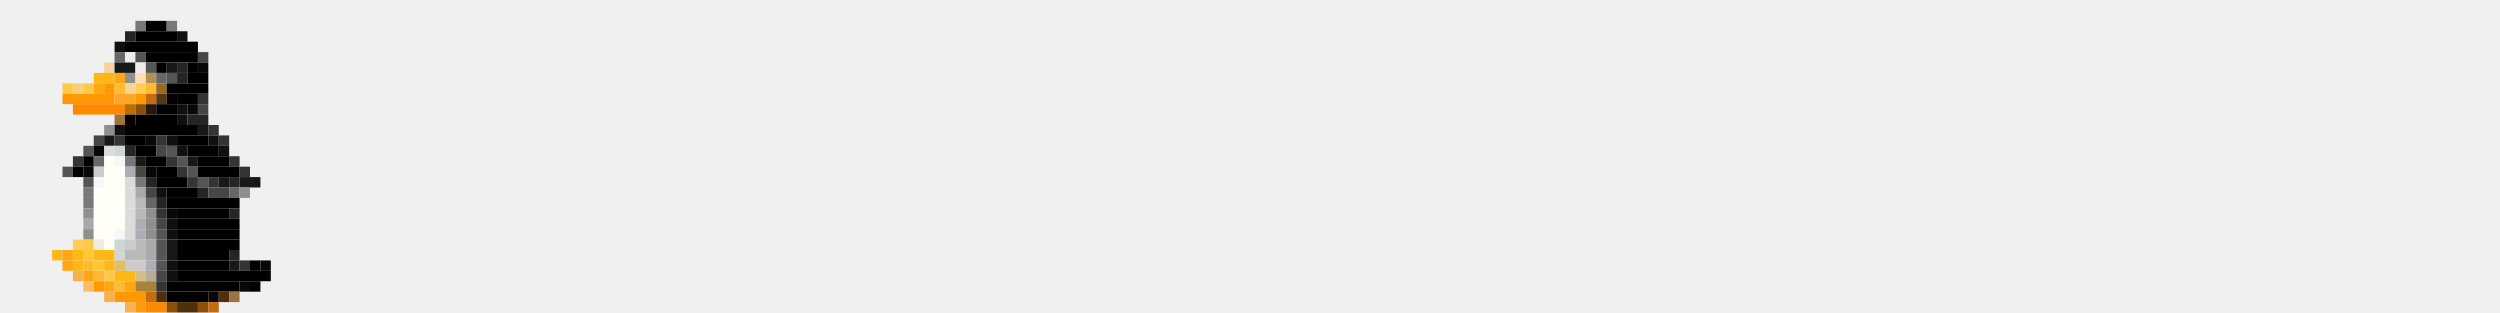
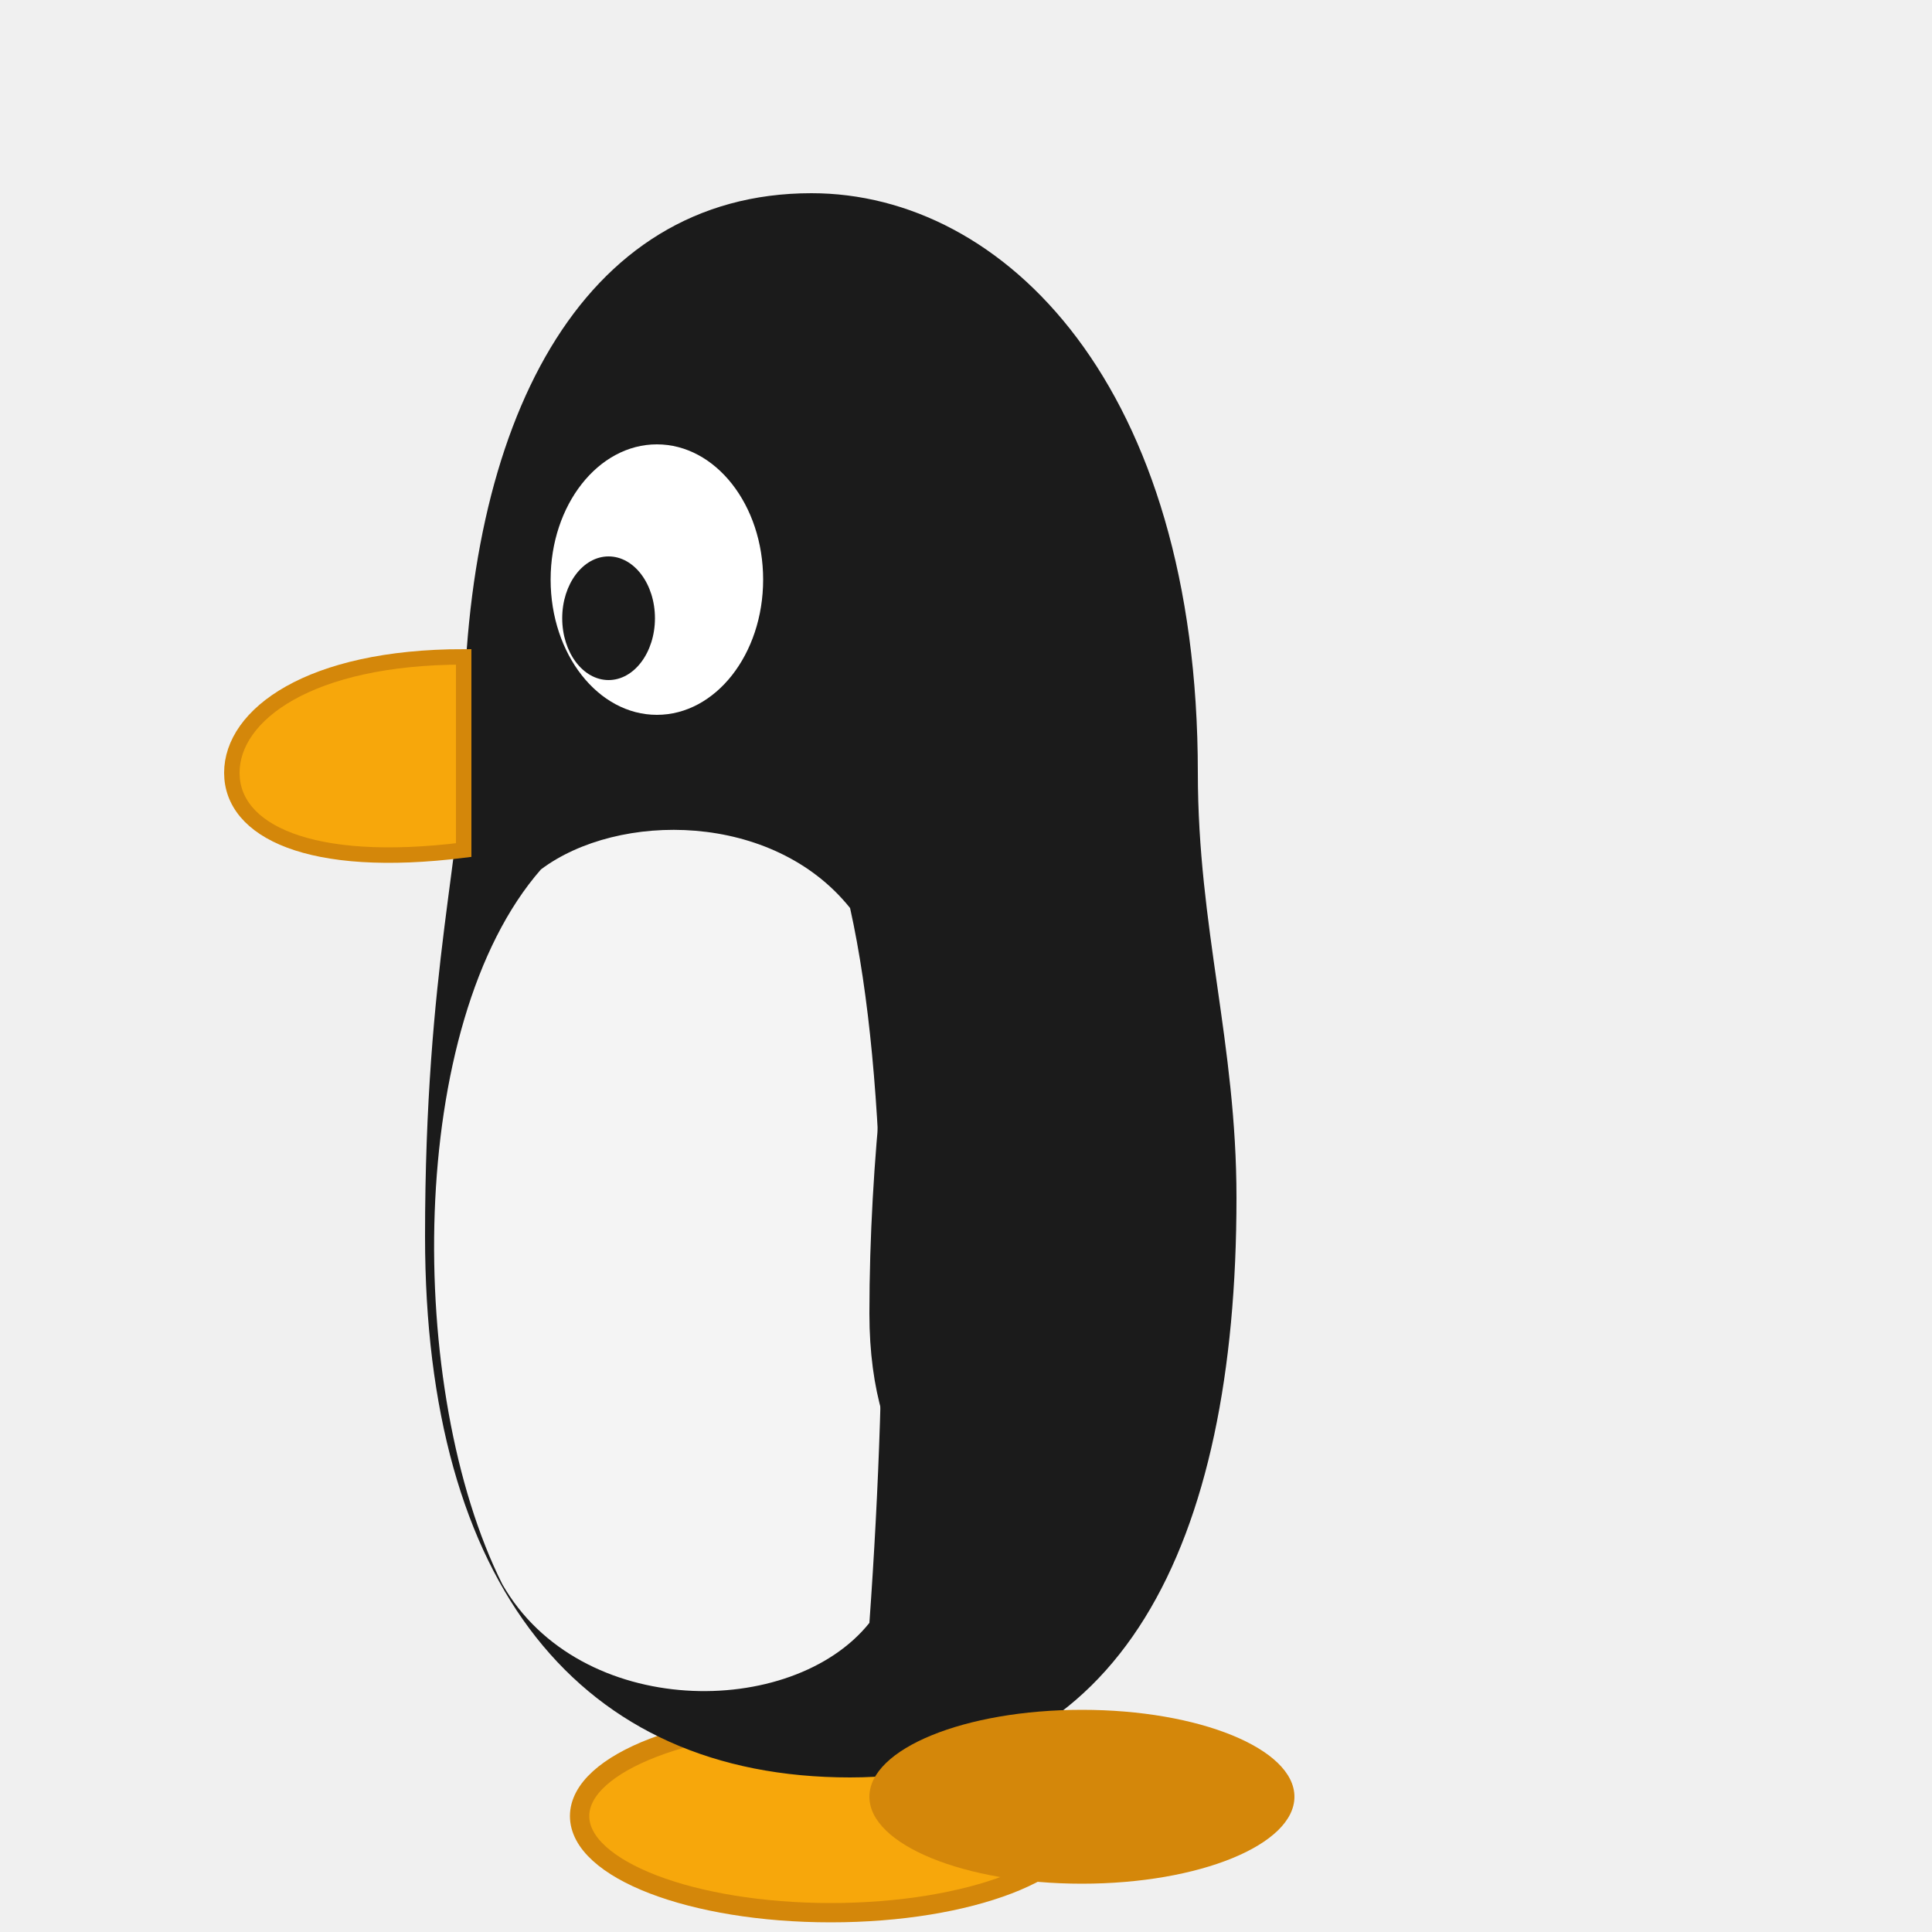
- <svg xmlns="http://www.w3.org/2000/svg" width="240" height="30" viewBox="0 0 240 30">
-   <rect x="13" y="2" width="1" height="1" fill="#787878" />
-   <rect x="14" y="2" width="2" height="1" fill="#000000" />
-   <rect x="16" y="2" width="1" height="1" fill="#787878" />
-   <rect x="12" y="3" width="1" height="1" fill="#252525" />
-   <rect x="13" y="3" width="4" height="1" fill="#000000" />
-   <rect x="17" y="3" width="1" height="1" fill="#101010" />
-   <rect x="11" y="4" width="1" height="1" fill="#101010" />
-   <rect x="12" y="4" width="7" height="1" fill="#000000" />
-   <rect x="11" y="5" width="1" height="1" fill="#676767" />
-   <rect x="12" y="5" width="1" height="1" fill="#ececec" />
-   <rect x="13" y="5" width="1" height="1" fill="#555555" />
-   <rect x="14" y="5" width="5" height="1" fill="#000000" />
-   <rect x="19" y="5" width="1" height="1" fill="#464645" />
-   <rect x="10" y="6" width="1" height="1" fill="#f5d496" />
-   <rect x="11" y="6" width="2" height="1" fill="#181818" />
-   <rect x="13" y="6" width="1" height="1" fill="#ececec" />
-   <rect x="14" y="6" width="1" height="1" fill="#555555" />
-   <rect x="15" y="6" width="1" height="1" fill="#000000" />
-   <rect x="16" y="6" width="1" height="1" fill="#181818" />
-   <rect x="17" y="6" width="1" height="1" fill="#252525" />
-   <rect x="18" y="6" width="1" height="1" fill="#000000" />
-   <rect x="19" y="6" width="1" height="1" fill="#080808" />
-   <rect x="9" y="7" width="2" height="1" fill="#ffb715" />
-   <rect x="11" y="7" width="1" height="1" fill="#ffa713" />
-   <rect x="12" y="7" width="1" height="1" fill="#8f8f8f" />
-   <rect x="13" y="7" width="1" height="1" fill="#ffdeb5" />
-   <rect x="14" y="7" width="1" height="1" fill="#ad9452" />
-   <rect x="15" y="7" width="1" height="1" fill="#676767" />
-   <rect x="16" y="7" width="1" height="1" fill="#555555" />
-   <rect x="17" y="7" width="1" height="1" fill="#252525" />
-   <rect x="18" y="7" width="2" height="1" fill="#000000" />
-   <rect x="6" y="8" width="1" height="1" fill="#fec948" />
-   <rect x="7" y="8" width="1" height="1" fill="#f9ce7b" />
-   <rect x="8" y="8" width="1" height="1" fill="#fec948" />
-   <rect x="9" y="8" width="1" height="1" fill="#ffa713" />
-   <rect x="10" y="8" width="1" height="1" fill="#ff9803" />
-   <rect x="11" y="8" width="1" height="1" fill="#ffba34" />
-   <rect x="12" y="8" width="1" height="1" fill="#f5d496" />
-   <rect x="13" y="8" width="1" height="1" fill="#ffcd56" />
-   <rect x="14" y="8" width="1" height="1" fill="#ffba34" />
-   <rect x="15" y="8" width="1" height="1" fill="#9a691d" />
-   <rect x="16" y="8" width="4" height="1" fill="#000000" />
-   <rect x="6" y="9" width="5" height="1" fill="#ff9803" />
-   <rect x="11" y="9" width="2" height="1" fill="#ffa627" />
-   <rect x="13" y="9" width="1" height="1" fill="#ff9803" />
-   <rect x="14" y="9" width="1" height="1" fill="#c66b10" />
-   <rect x="15" y="9" width="1" height="1" fill="#563914" />
-   <rect x="16" y="9" width="1" height="1" fill="#080000" />
-   <rect x="17" y="9" width="2" height="1" fill="#000000" />
-   <rect x="19" y="9" width="1" height="1" fill="#343434" />
-   <rect x="7" y="10" width="5" height="1" fill="#fd8801" />
-   <rect x="12" y="10" width="1" height="1" fill="#bd6c01" />
-   <rect x="13" y="10" width="1" height="1" fill="#8a5006" />
-   <rect x="14" y="10" width="1" height="1" fill="#24190d" />
-   <rect x="15" y="10" width="2" height="1" fill="#000000" />
-   <rect x="17" y="10" width="1" height="1" fill="#101010" />
-   <rect x="18" y="10" width="1" height="1" fill="#080808" />
-   <rect x="19" y="10" width="1" height="1" fill="#464645" />
-   <rect x="11" y="11" width="1" height="1" fill="#9c7342" />
-   <rect x="12" y="11" width="1" height="1" fill="#080000" />
-   <rect x="13" y="11" width="4" height="1" fill="#000000" />
-   <rect x="17" y="11" width="1" height="1" fill="#101010" />
-   <rect x="18" y="11" width="2" height="1" fill="#252525" />
-   <rect x="10" y="12" width="1" height="1" fill="#8f8f8f" />
-   <rect x="11" y="12" width="1" height="1" fill="#101010" />
-   <rect x="12" y="12" width="7" height="1" fill="#000000" />
-   <rect x="19" y="12" width="1" height="1" fill="#181818" />
-   <rect x="20" y="12" width="1" height="1" fill="#343434" />
-   <rect x="9" y="13" width="1" height="1" fill="#464645" />
-   <rect x="10" y="13" width="1" height="1" fill="#181818" />
-   <rect x="11" y="13" width="1" height="1" fill="#343434" />
-   <rect x="12" y="13" width="2" height="1" fill="#000000" />
-   <rect x="14" y="13" width="1" height="1" fill="#080808" />
-   <rect x="15" y="13" width="1" height="1" fill="#343434" />
-   <rect x="16" y="13" width="1" height="1" fill="#101010" />
-   <rect x="17" y="13" width="3" height="1" fill="#000000" />
-   <rect x="20" y="13" width="1" height="1" fill="#101010" />
-   <rect x="21" y="13" width="1" height="1" fill="#343434" />
-   <rect x="8" y="14" width="1" height="1" fill="#555555" />
-   <rect x="9" y="14" width="1" height="1" fill="#080808" />
-   <rect x="10" y="14" width="1" height="1" fill="#dbdbdb" />
-   <rect x="11" y="14" width="1" height="1" fill="#ced6d6" />
-   <rect x="12" y="14" width="1" height="1" fill="#252525" />
-   <rect x="13" y="14" width="2" height="1" fill="#000000" />
-   <rect x="15" y="14" width="1" height="1" fill="#464645" />
-   <rect x="16" y="14" width="1" height="1" fill="#555555" />
-   <rect x="17" y="14" width="1" height="1" fill="#101010" />
-   <rect x="18" y="14" width="3" height="1" fill="#000000" />
-   <rect x="21" y="14" width="1" height="1" fill="#101010" />
-   <rect x="7" y="15" width="1" height="1" fill="#343434" />
-   <rect x="8" y="15" width="1" height="1" fill="#000000" />
-   <rect x="9" y="15" width="1" height="1" fill="#676767" />
-   <rect x="10" y="15" width="1" height="1" fill="#fffff7" />
-   <rect x="11" y="15" width="1" height="1" fill="#f7f7f7" />
-   <rect x="12" y="15" width="1" height="1" fill="#787878" />
-   <rect x="13" y="15" width="1" height="1" fill="#181818" />
-   <rect x="14" y="15" width="2" height="1" fill="#000000" />
-   <rect x="16" y="15" width="1" height="1" fill="#343434" />
-   <rect x="17" y="15" width="1" height="1" fill="#555555" />
-   <rect x="18" y="15" width="1" height="1" fill="#181818" />
-   <rect x="19" y="15" width="3" height="1" fill="#000000" />
-   <rect x="22" y="15" width="1" height="1" fill="#343434" />
-   <rect x="6" y="16" width="1" height="1" fill="#555555" />
-   <rect x="7" y="16" width="1" height="1" fill="#000000" />
-   <rect x="8" y="16" width="1" height="1" fill="#080808" />
-   <rect x="9" y="16" width="1" height="1" fill="#cbcbcb" />
-   <rect x="10" y="16" width="2" height="1" fill="#fffff7" />
-   <rect x="12" y="16" width="1" height="1" fill="#adadb5" />
-   <rect x="13" y="16" width="1" height="1" fill="#464645" />
-   <rect x="14" y="16" width="1" height="1" fill="#080808" />
-   <rect x="15" y="16" width="2" height="1" fill="#000000" />
-   <rect x="17" y="16" width="1" height="1" fill="#343434" />
-   <rect x="18" y="16" width="1" height="1" fill="#555555" />
-   <rect x="19" y="16" width="4" height="1" fill="#000000" />
-   <rect x="23" y="16" width="1" height="1" fill="#343434" />
-   <rect x="8" y="17" width="1" height="1" fill="#555555" />
-   <rect x="9" y="17" width="1" height="1" fill="#f7f7f7" />
-   <rect x="10" y="17" width="2" height="1" fill="#fffff7" />
-   <rect x="12" y="17" width="1" height="1" fill="#dbdbdb" />
-   <rect x="13" y="17" width="1" height="1" fill="#787878" />
-   <rect x="14" y="17" width="1" height="1" fill="#252525" />
-   <rect x="15" y="17" width="3" height="1" fill="#000000" />
-   <rect x="18" y="17" width="1" height="1" fill="#343434" />
-   <rect x="19" y="17" width="1" height="1" fill="#555555" />
-   <rect x="20" y="17" width="1" height="1" fill="#343434" />
-   <rect x="21" y="17" width="1" height="1" fill="#181818" />
-   <rect x="22" y="17" width="1" height="1" fill="#252525" />
-   <rect x="23" y="17" width="2" height="1" fill="#181818" />
-   <rect x="8" y="18" width="1" height="1" fill="#787878" />
-   <rect x="9" y="18" width="3" height="1" fill="#fffff7" />
-   <rect x="12" y="18" width="1" height="1" fill="#dbdbdb" />
-   <rect x="13" y="18" width="1" height="1" fill="#aaa9a9" />
-   <rect x="14" y="18" width="1" height="1" fill="#464645" />
-   <rect x="15" y="18" width="1" height="1" fill="#101010" />
-   <rect x="16" y="18" width="3" height="1" fill="#000000" />
-   <rect x="19" y="18" width="1" height="1" fill="#252525" />
-   <rect x="20" y="18" width="2" height="1" fill="#464645" />
-   <rect x="22" y="18" width="1" height="1" fill="#676767" />
-   <rect x="23" y="18" width="1" height="1" fill="#8f8f8f" />
-   <rect x="8" y="19" width="1" height="1" fill="#787878" />
-   <rect x="9" y="19" width="3" height="1" fill="#fffff7" />
-   <rect x="12" y="19" width="1" height="1" fill="#dbdbdb" />
-   <rect x="13" y="19" width="1" height="1" fill="#b9b9ba" />
-   <rect x="14" y="19" width="1" height="1" fill="#676767" />
-   <rect x="15" y="19" width="1" height="1" fill="#252525" />
-   <rect x="16" y="19" width="7" height="1" fill="#000000" />
-   <rect x="8" y="20" width="1" height="1" fill="#8f8f8f" />
-   <rect x="9" y="20" width="3" height="1" fill="#fffff7" />
-   <rect x="12" y="20" width="1" height="1" fill="#dbdbdb" />
-   <rect x="13" y="20" width="1" height="1" fill="#b9b9ba" />
-   <rect x="14" y="20" width="1" height="1" fill="#8f8f8f" />
-   <rect x="15" y="20" width="1" height="1" fill="#343434" />
-   <rect x="16" y="20" width="1" height="1" fill="#080808" />
-   <rect x="17" y="20" width="5" height="1" fill="#000000" />
-   <rect x="22" y="20" width="1" height="1" fill="#252525" />
-   <rect x="8" y="21" width="1" height="1" fill="#aaa9a9" />
-   <rect x="9" y="21" width="3" height="1" fill="#fffff7" />
-   <rect x="12" y="21" width="1" height="1" fill="#dbdbdb" />
-   <rect x="13" y="21" width="1" height="1" fill="#adadb5" />
-   <rect x="14" y="21" width="1" height="1" fill="#8f8f8f" />
-   <rect x="15" y="21" width="1" height="1" fill="#464645" />
-   <rect x="16" y="21" width="1" height="1" fill="#101010" />
-   <rect x="17" y="21" width="6" height="1" fill="#000000" />
-   <rect x="8" y="22" width="1" height="1" fill="#8f8f8f" />
-   <rect x="9" y="22" width="2" height="1" fill="#fffff7" />
-   <rect x="11" y="22" width="1" height="1" fill="#f7f7f7" />
-   <rect x="12" y="22" width="1" height="1" fill="#dbdbdb" />
-   <rect x="13" y="22" width="1" height="1" fill="#adadb5" />
-   <rect x="14" y="22" width="1" height="1" fill="#8f8f8f" />
-   <rect x="15" y="22" width="1" height="1" fill="#555555" />
-   <rect x="16" y="22" width="1" height="1" fill="#101010" />
-   <rect x="17" y="22" width="6" height="1" fill="#000000" />
-   <rect x="7" y="23" width="1" height="1" fill="#ffcd56" />
-   <rect x="8" y="23" width="1" height="1" fill="#fec948" />
-   <rect x="9" y="23" width="1" height="1" fill="#efebdf" />
-   <rect x="10" y="23" width="1" height="1" fill="#fffff7" />
-   <rect x="11" y="23" width="1" height="1" fill="#ced6d6" />
-   <rect x="12" y="23" width="1" height="1" fill="#cbcbcb" />
-   <rect x="13" y="23" width="1" height="1" fill="#b9b9ba" />
-   <rect x="14" y="23" width="1" height="1" fill="#aaa9a9" />
-   <rect x="15" y="23" width="1" height="1" fill="#555555" />
-   <rect x="16" y="23" width="1" height="1" fill="#181818" />
-   <rect x="17" y="23" width="6" height="1" fill="#000000" />
-   <rect x="5" y="24" width="1" height="1" fill="#ffb715" />
-   <rect x="6" y="24" width="1" height="1" fill="#ffa713" />
-   <rect x="7" y="24" width="1" height="1" fill="#ffb715" />
-   <rect x="8" y="24" width="1" height="1" fill="#ffc832" />
-   <rect x="9" y="24" width="2" height="1" fill="#ffb715" />
-   <rect x="11" y="24" width="1" height="1" fill="#ced6d6" />
-   <rect x="12" y="24" width="2" height="1" fill="#b9b9ba" />
-   <rect x="14" y="24" width="1" height="1" fill="#aaa9a9" />
-   <rect x="15" y="24" width="1" height="1" fill="#555555" />
-   <rect x="16" y="24" width="1" height="1" fill="#181818" />
-   <rect x="17" y="24" width="5" height="1" fill="#000000" />
-   <rect x="22" y="24" width="1" height="1" fill="#252525" />
-   <rect x="6" y="25" width="1" height="1" fill="#ffa713" />
-   <rect x="7" y="25" width="1" height="1" fill="#ffb715" />
-   <rect x="8" y="25" width="1" height="1" fill="#ffba34" />
-   <rect x="9" y="25" width="1" height="1" fill="#ffc832" />
-   <rect x="10" y="25" width="1" height="1" fill="#ffb715" />
-   <rect x="11" y="25" width="1" height="1" fill="#debd6b" />
-   <rect x="12" y="25" width="2" height="1" fill="#cbcbcb" />
-   <rect x="14" y="25" width="1" height="1" fill="#adadb5" />
-   <rect x="15" y="25" width="1" height="1" fill="#555555" />
-   <rect x="16" y="25" width="1" height="1" fill="#101010" />
-   <rect x="17" y="25" width="5" height="1" fill="#000000" />
-   <rect x="22" y="25" width="1" height="1" fill="#181818" />
-   <rect x="23" y="25" width="1" height="1" fill="#343434" />
-   <rect x="24" y="25" width="1" height="1" fill="#000000" />
-   <rect x="25" y="25" width="1" height="1" fill="#080808" />
-   <rect x="7" y="26" width="1" height="1" fill="#f6b150" />
-   <rect x="8" y="26" width="1" height="1" fill="#ffa713" />
-   <rect x="9" y="26" width="1" height="1" fill="#ffba34" />
-   <rect x="10" y="26" width="1" height="1" fill="#fec948" />
-   <rect x="11" y="26" width="2" height="1" fill="#ffb715" />
-   <rect x="13" y="26" width="1" height="1" fill="#d3bd8a" />
-   <rect x="14" y="26" width="1" height="1" fill="#b5ad94" />
-   <rect x="15" y="26" width="1" height="1" fill="#464645" />
-   <rect x="16" y="26" width="1" height="1" fill="#101010" />
-   <rect x="17" y="26" width="9" height="1" fill="#000000" />
-   <rect x="8" y="27" width="1" height="1" fill="#ffbd63" />
-   <rect x="9" y="27" width="1" height="1" fill="#ff9803" />
-   <rect x="10" y="27" width="1" height="1" fill="#ffa713" />
-   <rect x="11" y="27" width="1" height="1" fill="#ffba34" />
-   <rect x="12" y="27" width="1" height="1" fill="#ffa713" />
-   <rect x="13" y="27" width="2" height="1" fill="#a58439" />
-   <rect x="15" y="27" width="1" height="1" fill="#343434" />
-   <rect x="16" y="27" width="7" height="1" fill="#000000" />
-   <rect x="23" y="27" width="1" height="1" fill="#080808" />
-   <rect x="24" y="27" width="1" height="1" fill="#000000" />
-   <rect x="10" y="28" width="1" height="1" fill="#f6b150" />
-   <rect x="11" y="28" width="3" height="1" fill="#ff9803" />
-   <rect x="14" y="28" width="1" height="1" fill="#c66b10" />
-   <rect x="15" y="28" width="1" height="1" fill="#4f300b" />
-   <rect x="16" y="28" width="4" height="1" fill="#000000" />
-   <rect x="20" y="28" width="1" height="1" fill="#080808" />
-   <rect x="21" y="28" width="1" height="1" fill="#4f300b" />
-   <rect x="22" y="28" width="1" height="1" fill="#9c7342" />
-   <rect x="12" y="29" width="1" height="1" fill="#f6b150" />
-   <rect x="13" y="29" width="1" height="1" fill="#ff9912" />
-   <rect x="14" y="29" width="2" height="1" fill="#fd8801" />
-   <rect x="16" y="29" width="1" height="1" fill="#8a5006" />
-   <rect x="17" y="29" width="2" height="1" fill="#4f300b" />
-   <rect x="19" y="29" width="1" height="1" fill="#8a5006" />
-   <rect x="20" y="29" width="1" height="1" fill="#c66b10" />
+ <svg xmlns="http://www.w3.org/2000/svg" viewBox="0 0 100 100">
+   <ellipse cx="43" cy="94" rx="13" ry="5" fill="#f7a70b" stroke="#d4870a" stroke-width="1" />
+   <path d="M62 40 C62 20 52 10 42 10 C30 10 24 22 24 38 C24 44 22 50 22 64 C22 82 30 92 44 92 C58 92 64 80 64 62 C64 54 62 48 62 40 Z" fill="#1b1b1b" />
+   <path d="M28 45 C21 53 21 72 26 82 C30 89 41 89 45 84 C46 70 46 56 44 47 C40 42 32 42 28 45 Z" fill="#f4f4f4" />
+   <path d="M24 34 C16 34 12 37 12 40 C12 43 16 45 24 44 Z" fill="#f7a70b" stroke="#d4870a" stroke-width="0.8" />
+   <ellipse cx="34" cy="30" rx="5.5" ry="7" fill="#fff" />
+   <ellipse cx="31.5" cy="32" rx="2.4" ry="3.2" fill="#1b1b1b" />
+   <path d="M50 46 C56 52 56 68 52 76 C49 80 45 76 45 68 C45 60 46 52 47 47 Z" fill="#1b1b1b" />
+   <ellipse cx="56" cy="93" rx="11" ry="4.5" fill="#d4870a" />
</svg>
